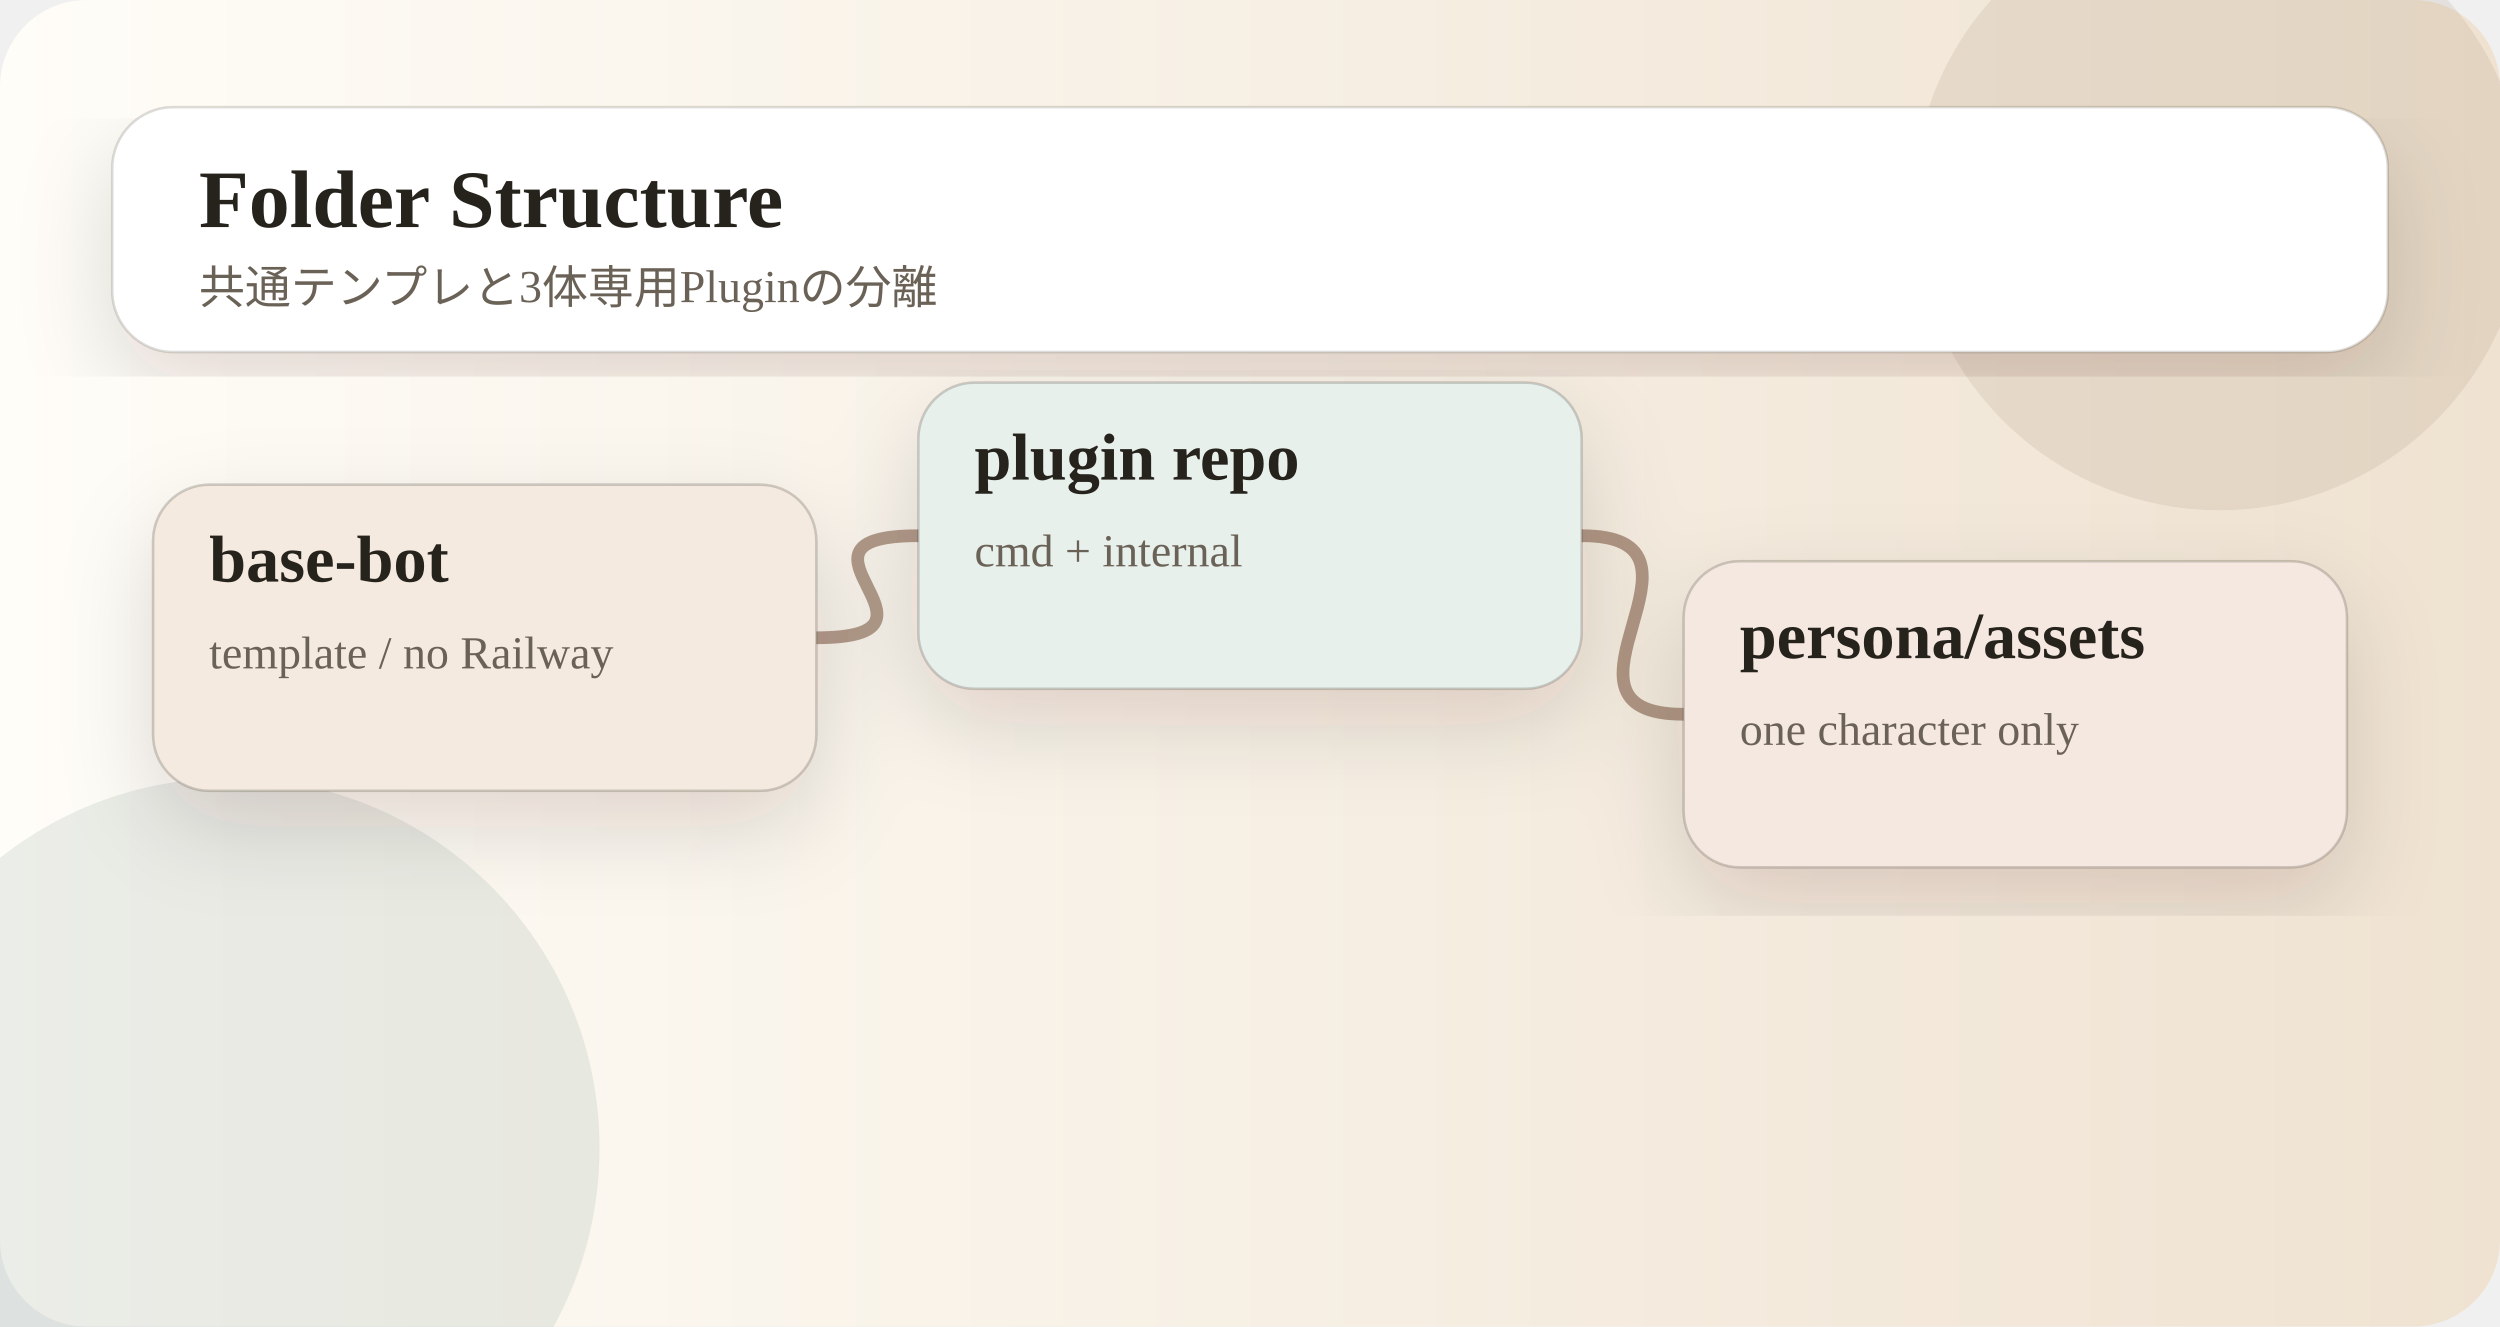
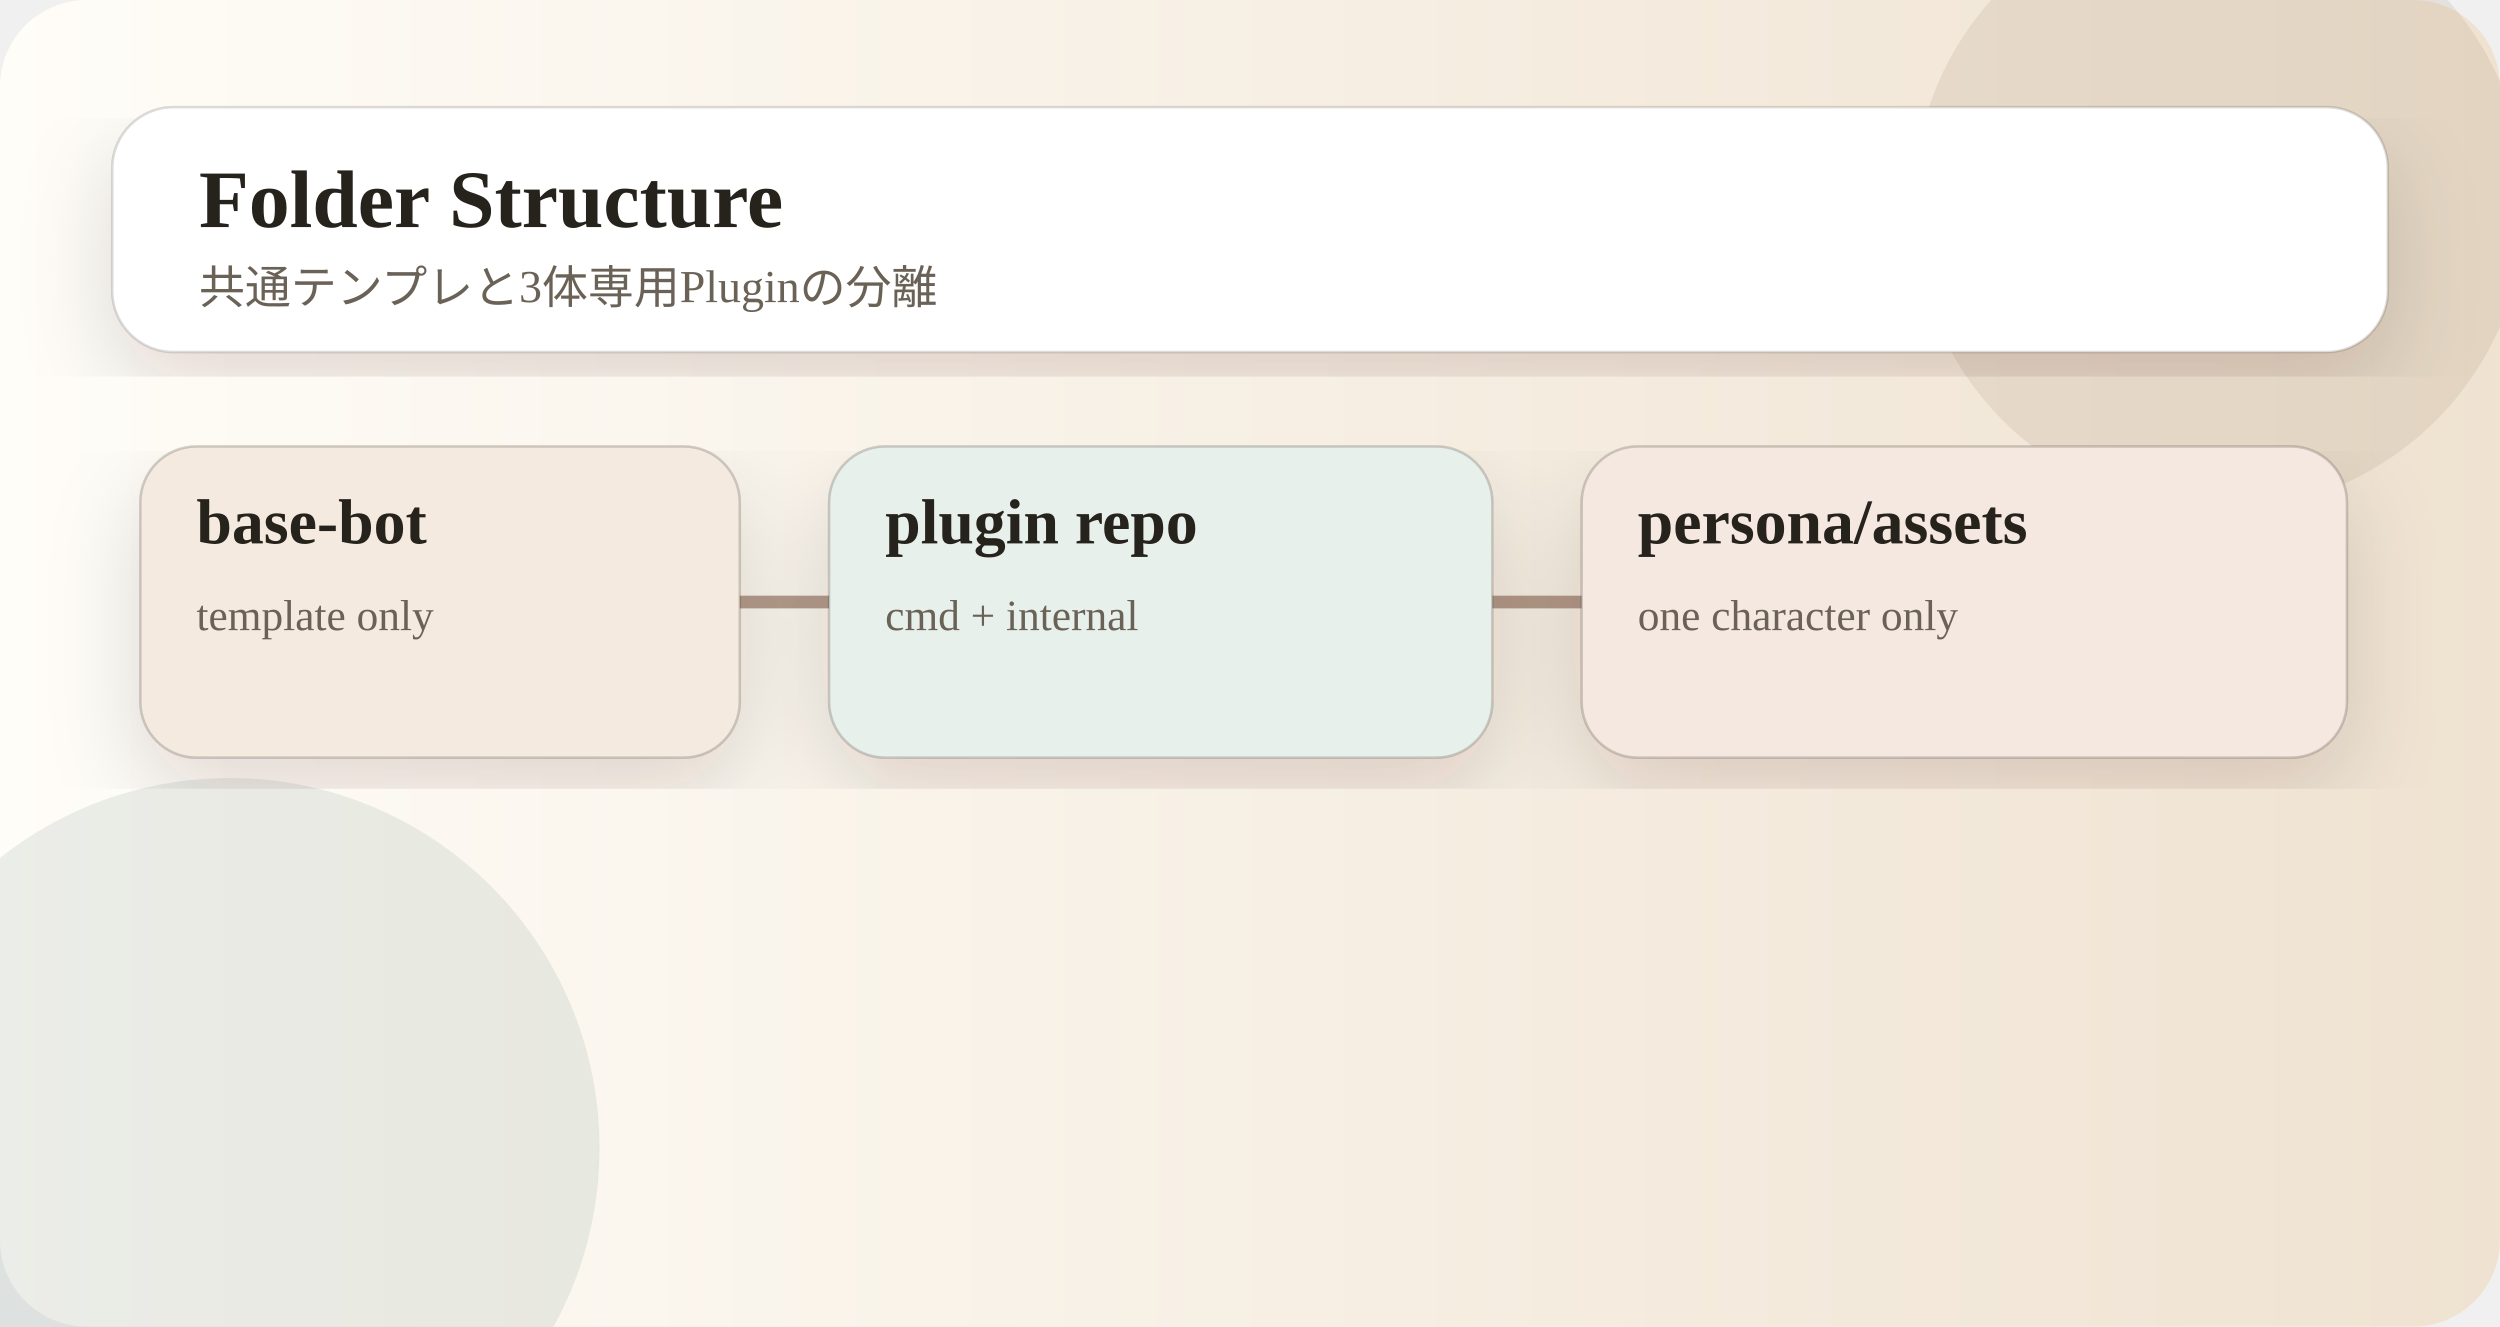
<svg xmlns="http://www.w3.org/2000/svg" viewBox="0 0 980 520" role="img" aria-label="Folder Structure">
  <defs>
    <linearGradient id="bg" x1="0" x2="1">
      <stop offset="0" stop-color="#fffdf8" />
      <stop offset="1" stop-color="#efe2d1" />
    </linearGradient>
    <filter id="shadow" x="-10%" y="-10%" width="120%" height="120%">
      <feDropShadow dx="0" dy="14" stdDeviation="18" flood-color="#2a1e12" flood-opacity=".14" />
    </filter>
  </defs>
  <rect width="980" height="520" rx="34" fill="url(#bg)" />
  <circle cx="870" cy="80" r="120" fill="#6f4e37" opacity=".10" />
  <circle cx="90" cy="450" r="145" fill="#2f5d50" opacity=".10" />
  <g filter="url(#shadow)">
    <rect x="44" y="42" width="892" height="96" rx="24" fill="#ffffff" stroke="rgba(38,34,29,.16)" />
    <text x="78" y="89" font-size="32" font-weight="900" fill="#26221d">Folder Structure</text>
    <text x="78" y="119" font-size="18" fill="#6b6257">共通テンプレと3体専用Pluginの分離</text>
  </g>
  <g filter="url(#shadow)">
-     <path d="M320,250.0 C380,250.0 300,210.0 360,210.0" fill="none" stroke="#6f4e37" stroke-width="5" stroke-linecap="round" opacity=".55" />
-     <path d="M620,210.0 C680,210.0 600,280.0 660,280.0" fill="none" stroke="#6f4e37" stroke-width="5" stroke-linecap="round" opacity=".55" />
-     <rect x="60" y="190" width="260" height="120" rx="22" fill="#f4eadf" stroke="rgba(38,34,29,.20)" />
-     <text x="82" y="228" font-size="26" font-weight="800" fill="#26221d">base-bot</text>
-     <text x="82" y="262" font-size="18" fill="#6b6257">template / no Railway</text>
-     <rect x="360" y="150" width="260" height="120" rx="22" fill="#e8f0ec" stroke="rgba(38,34,29,.20)" />
-     <text x="382" y="188" font-size="26" font-weight="800" fill="#26221d">plugin repo</text>
-     <text x="382" y="222" font-size="18" fill="#6b6257">cmd + internal</text>
-     <rect x="660" y="220" width="260" height="120" rx="22" fill="#f5e8e0" stroke="rgba(38,34,29,.20)" />
-     <text x="682" y="258" font-size="26" font-weight="800" fill="#26221d">persona/assets</text>
-     <text x="682" y="292" font-size="18" fill="#6b6257">one character only</text>
+     <path d="M290,236.0 C350,236.0 265,236.0 325,236.0" fill="none" stroke="#6f4e37" stroke-width="5" stroke-linecap="round" opacity=".55" />
+     <path d="M585,236.0 C645,236.0 560,236.0 620,236.0" fill="none" stroke="#6f4e37" stroke-width="5" stroke-linecap="round" opacity=".55" />
+     <rect x="55" y="175" width="235" height="122" rx="22" fill="#f4eadf" stroke="rgba(38,34,29,.20)" />
+     <text x="77" y="213" font-size="25" font-weight="800" fill="#26221d">base-bot</text>
+     <text x="77" y="247" font-size="17" fill="#6b6257">template only</text>
+     <rect x="325" y="175" width="260" height="122" rx="22" fill="#e8f0ec" stroke="rgba(38,34,29,.20)" />
+     <text x="347" y="213" font-size="25" font-weight="800" fill="#26221d">plugin repo</text>
+     <text x="347" y="247" font-size="17" fill="#6b6257">cmd + internal</text>
+     <rect x="620" y="175" width="300" height="122" rx="22" fill="#f5e8e0" stroke="rgba(38,34,29,.20)" />
+     <text x="642" y="213" font-size="25" font-weight="800" fill="#26221d">persona/assets</text>
+     <text x="642" y="247" font-size="17" fill="#6b6257">one character only</text>
  </g>
</svg>
